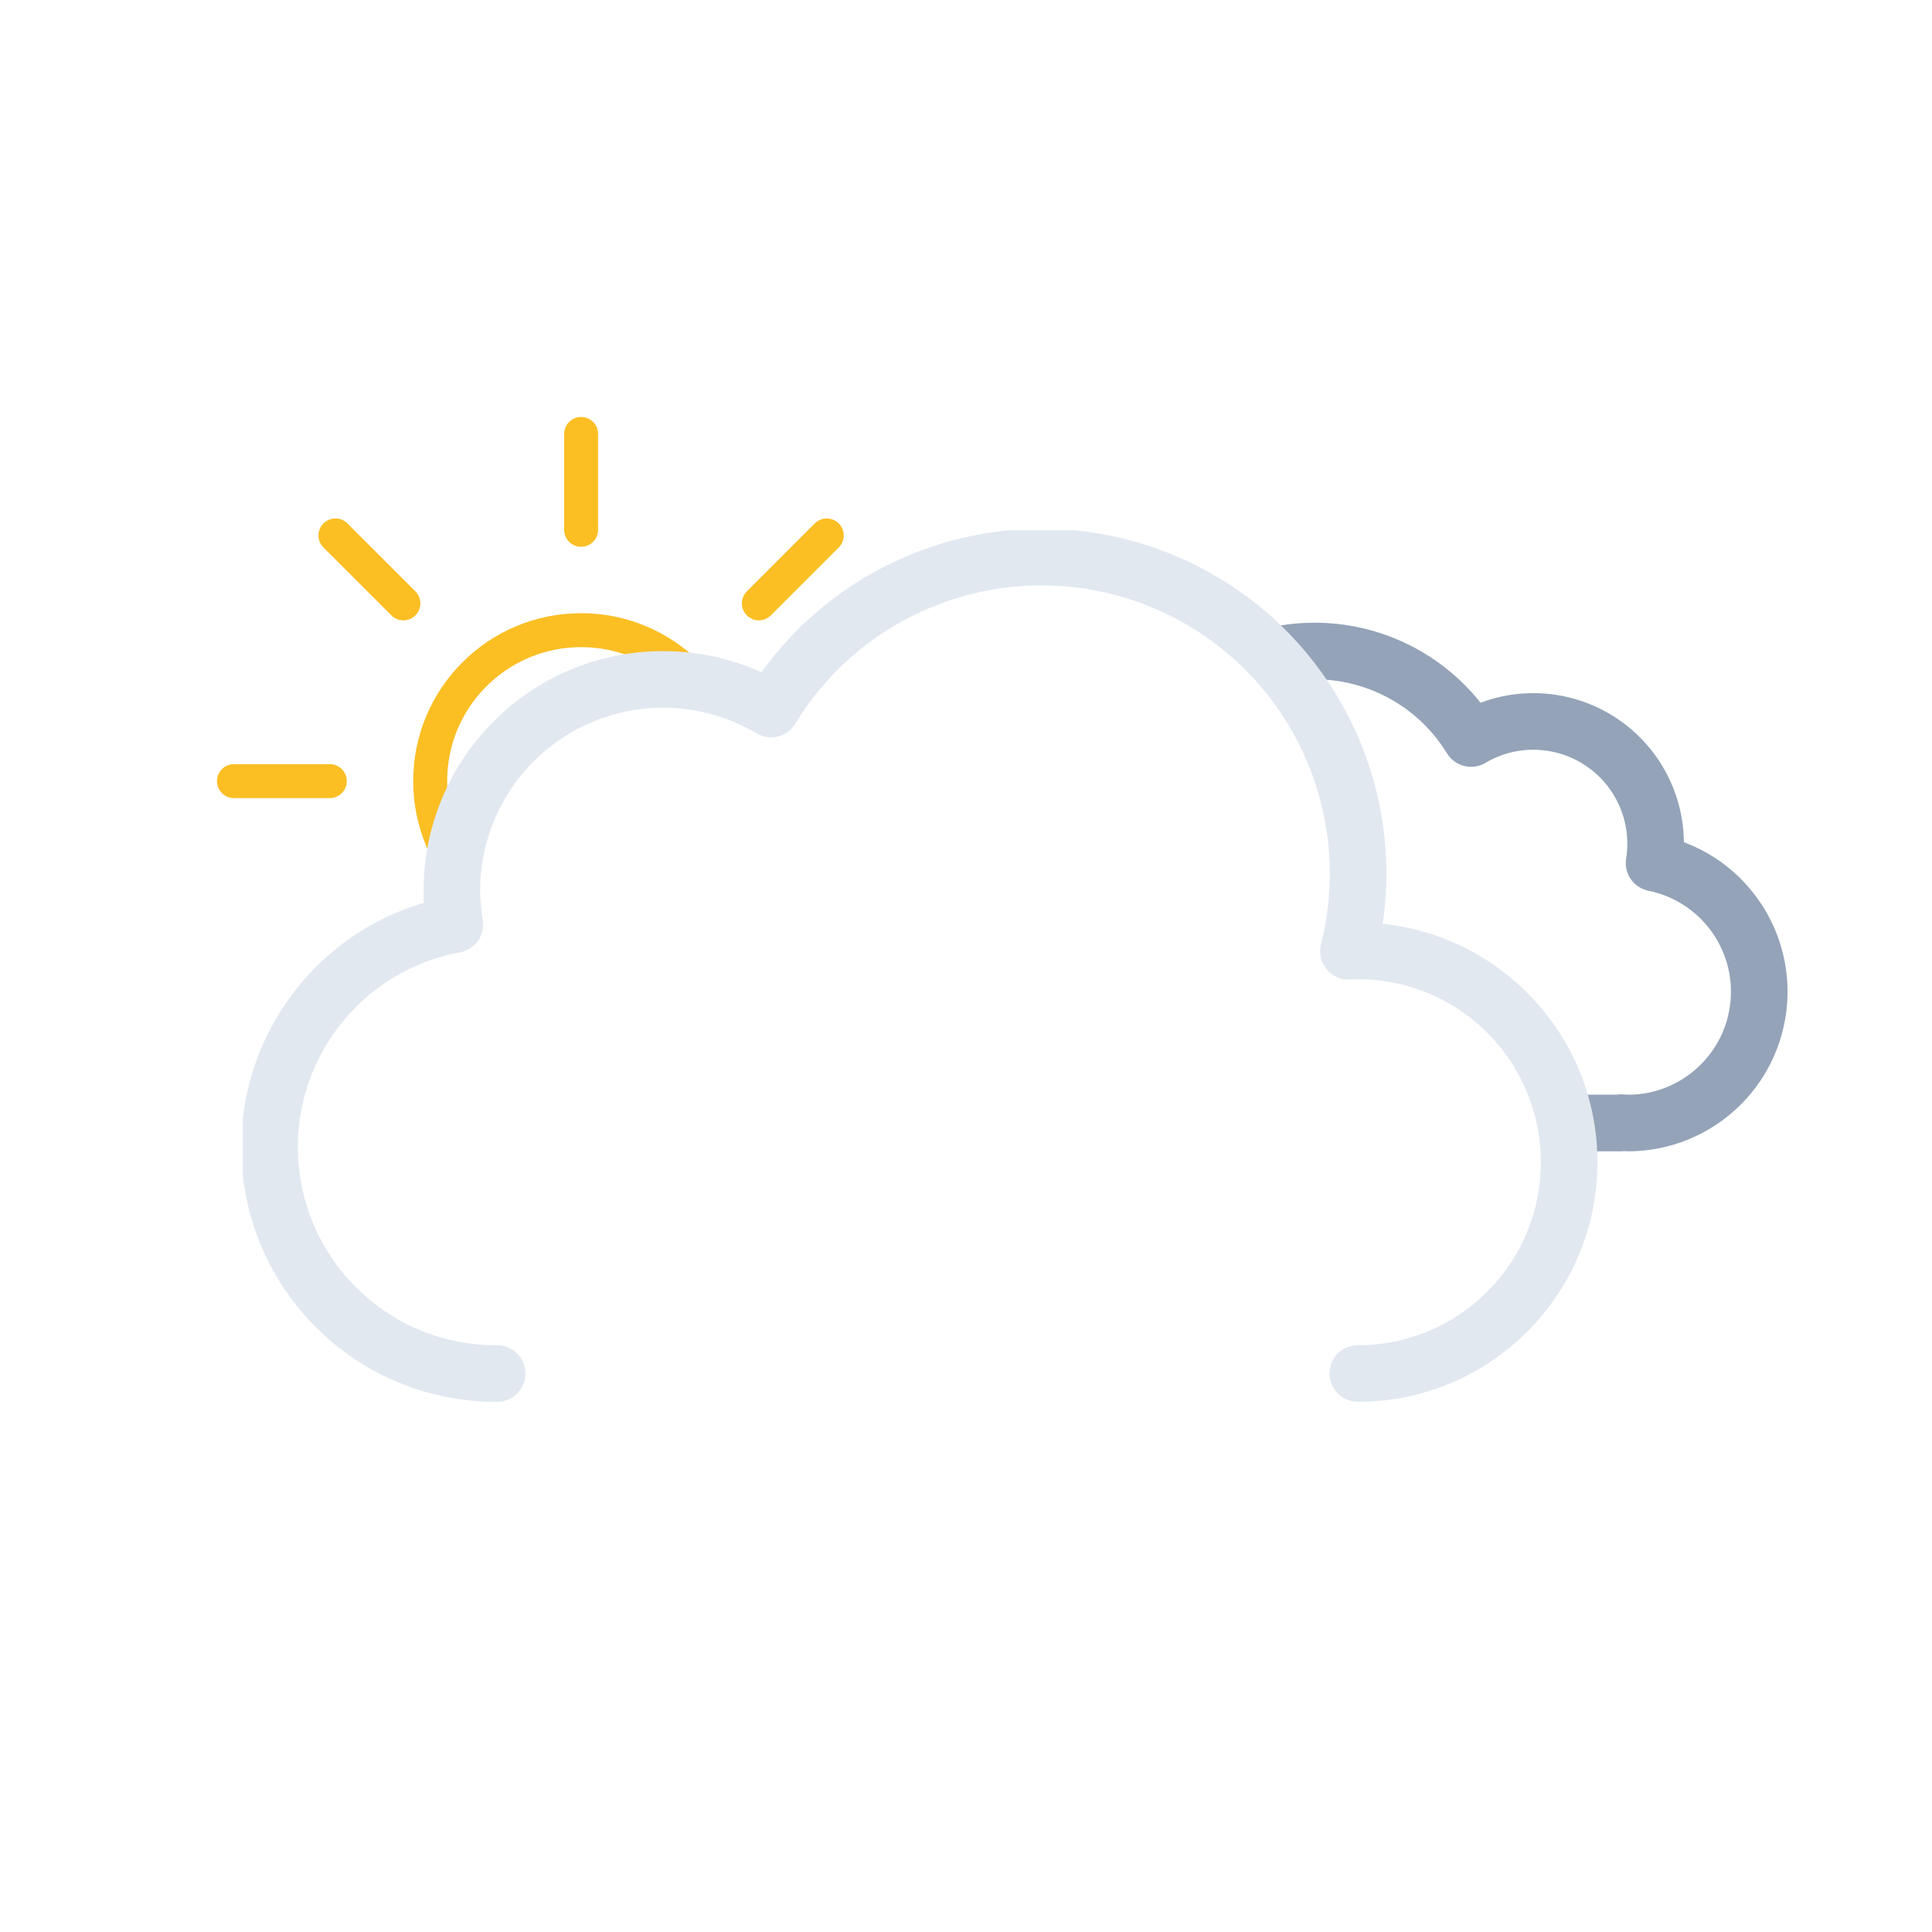
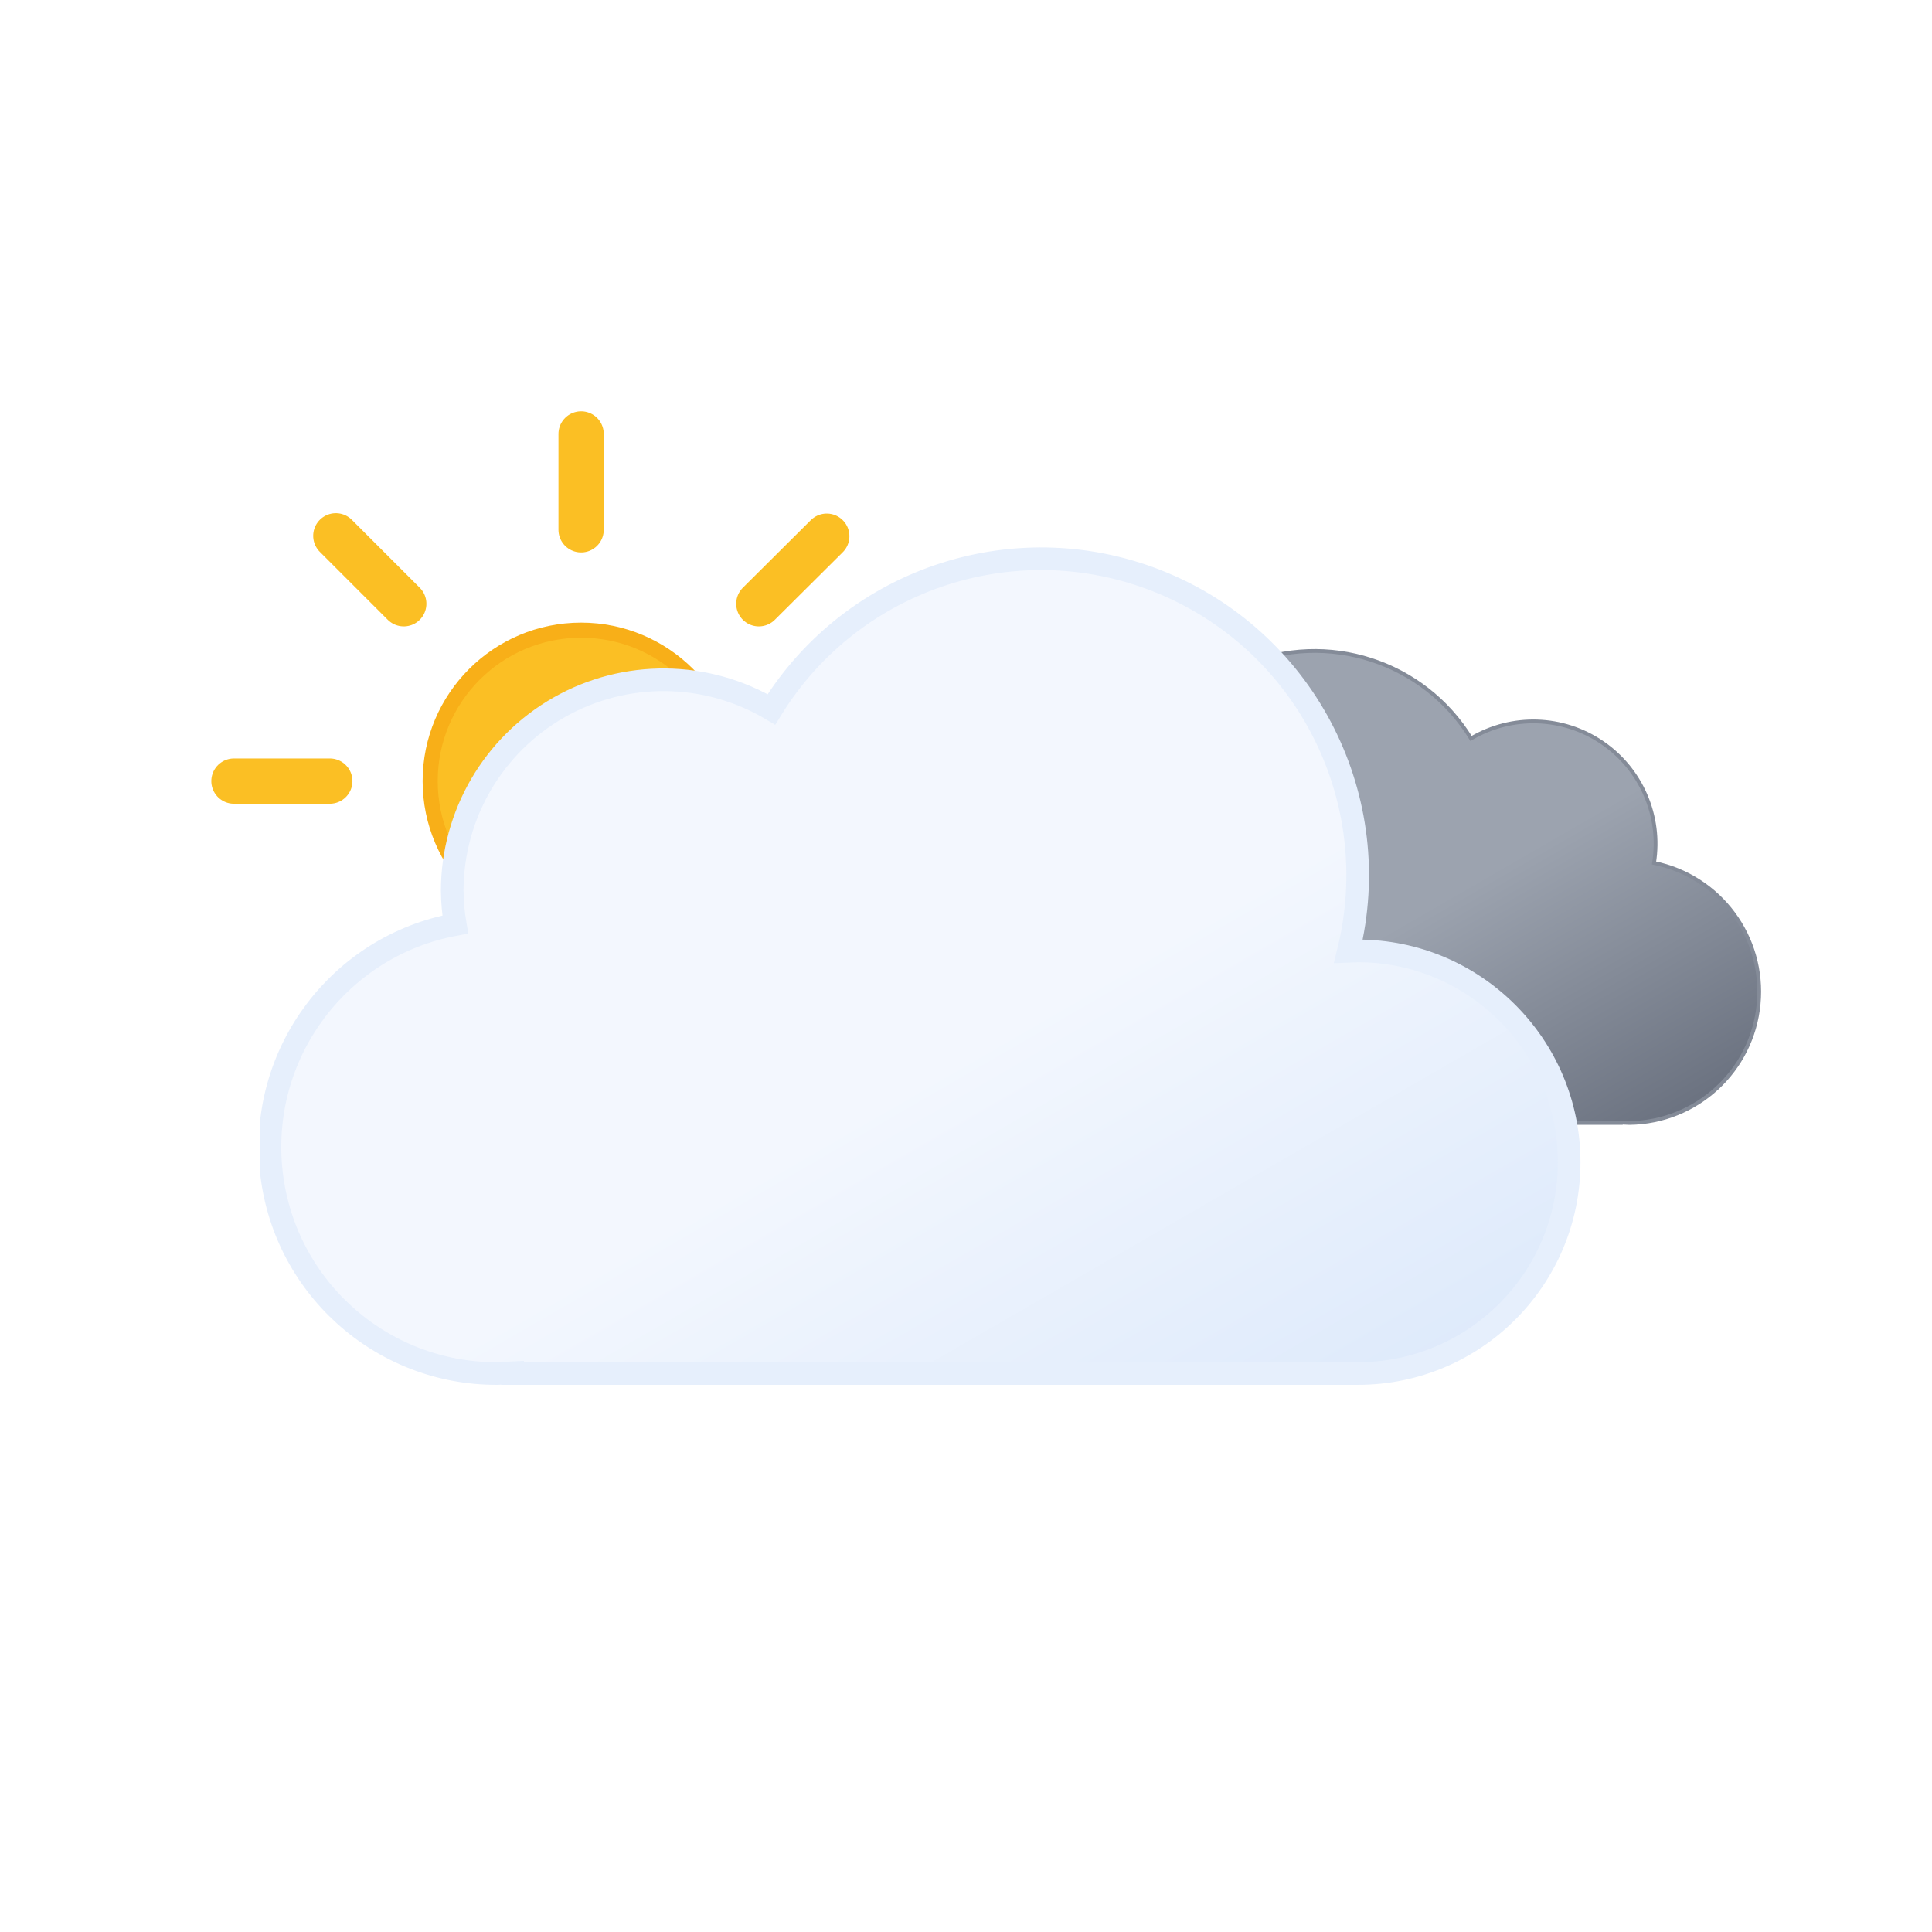
<svg xmlns="http://www.w3.org/2000/svg" xmlns:xlink="http://www.w3.org/1999/xlink" viewBox="0 0 512 512">
  <defs>
-     <symbol id="d" viewBox="0 0 193 193">
-       <circle cx="96.5" cy="96.5" r="40" fill="none" stroke="#fbbf24" stroke-miterlimit="10" stroke-width="9" />
-       <path fill="none" stroke="#fbbf24" stroke-linecap="round" stroke-miterlimit="10" stroke-width="9" d="M96.5 29.9V4.5m0 184v-25.4m47.1-113.7 18-18M31.4 161.6l18-18m0-94.2-18-18m130.2 130.2-18-18M4.5 96.5h25.4m158.6 0h-25.4">
-         <animateTransform additive="sum" attributeName="transform" dur="6s" repeatCount="indefinite" type="rotate" values="0 96.5 96.5; 45 96.5 96.5" />
+     <linearGradient id="a" x1="99.5" x2="232.6" y1="30.7" y2="261.4" gradientUnits="userSpaceOnUse">
+       <stop offset="0" stop-color="#f3f7fe" />
+       <stop offset=".5" stop-color="#f3f7fe" />
+       <stop offset="1" stop-color="#deeafb" />
+     </linearGradient>
+     <linearGradient id="b" x1="52.7" x2="133.4" y1="9.6" y2="149.3" gradientUnits="userSpaceOnUse">
+       <stop offset="0" stop-color="#9ca3af" />
+       <stop offset=".5" stop-color="#9ca3af" />
+       <stop offset="1" stop-color="#6b7280" />
+     </linearGradient>
+     <linearGradient id="c" x1="11.4" x2="32.8" y1="5.9" y2="43.1" gradientUnits="userSpaceOnUse">
+       <stop offset="0" stop-color="#86c3db" />
+       <stop offset=".5" stop-color="#86c3db" />
+       <stop offset="1" stop-color="#5eafcf" />
+     </linearGradient>
+     <linearGradient xlink:href="#c" id="d" x1="67.4" x2="88.8" y1="5.9" y2="43.1" />
+     <linearGradient xlink:href="#c" id="e" x1="123.4" x2="144.8" y1="5.9" y2="43.1" />
+     <linearGradient id="f" x1="78" x2="118" y1="63.4" y2="132.7" gradientUnits="userSpaceOnUse">
+       <stop offset="0" stop-color="#fbbf24" />
+       <stop offset=".5" stop-color="#fbbf24" />
+       <stop offset="1" stop-color="#f59e0b" />
+     </linearGradient>
+     <symbol id="h" viewBox="0 0 196 196">
+       <circle cx="98" cy="98" r="40" fill="url(#f)" stroke="#f8af18" stroke-miterlimit="10" stroke-width="4" />
+       <path fill="none" stroke="#fbbf24" stroke-linecap="round" stroke-miterlimit="10" stroke-width="12" d="M98 31.4V6m0 184v-25.4M145.1 51l18-17.9M33 163l18-17.9M51 51 33 33m130.1 130.1-18-18M6 98h25.4M190 98h-25.4">
+         <animateTransform additive="sum" attributeName="transform" dur="6s" repeatCount="indefinite" type="rotate" values="0 98 98; 45 98 98" />
      </path>
    </symbol>
-     <symbol id="f" viewBox="0 0 214.3 140.1">
-       <path fill="none" stroke="#94a3b8" stroke-linejoin="round" stroke-width="15" d="M7.5 100.2a32.4 32.4 0 0032.4 32.4h129.8v-.1l2.3.1a34.8 34.8 0 006.5-68.9 32.4 32.4 0 00-48.5-33 48.6 48.6 0 00-88.6 37.1h-1.5a32.4 32.4 0 00-32.4 32.4Z" />
+     <symbol id="j" viewBox="0 0 200.3 126.1">
+       <path fill="url(#b)" stroke="#848b98" stroke-miterlimit="10" d="M.5 93.2a32.4 32.4 0 0032.4 32.4h129.8v-.1l2.3.1a34.8 34.8 0 006.5-68.9 32.4 32.4 0 00-48.5-33 48.6 48.6 0 00-88.6 37.1h-1.5A32.4 32.4 0 00.5 93.1Z" />
    </symbol>
-     <symbol id="g" viewBox="0 0 359 231">
-       <path fill="none" stroke="#e2e8f0" stroke-linecap="round" stroke-linejoin="round" stroke-width="15" d="M295.5 223.5a56 56 0 000-112l-2.5.1a83.9 83.9 0 00-153-64.2 56 56 0 00-84.6 48.1 56.6 56.6 0 00.8 9 60 60 0 0011.2 119" />
+     <symbol id="k" viewBox="0 0 350 222">
+       <path fill="url(#a)" stroke="#e6effc" stroke-miterlimit="10" stroke-width="6" d="m291 107-2.5.1A83.9 83.9 0 00135.6 43 56 56 0 0051 91a56.6 56.6 0 00.8 9A60 60 0 0063 219l4-.2v.2h224a56 56 0 000-112Z" />
    </symbol>
-     <symbol id="e" overflow="visible" viewBox="0 0 447.7 371.5">
-       <g clip-path="url(#a)">
-         <use xlink:href="#f" width="214.3" height="140.1" transform="translate(195.51 165.01)">
-           <animateTransform additive="sum" attributeName="transform" dur="6s" repeatCount="indefinite" type="translate" values="-9 0; 9 0; -9 0" />
-         </use>
-       </g>
-       <use xlink:href="#g" width="359" height="231" transform="translate(0 140.5)">
+     <symbol id="i" overflow="visible" viewBox="0 0 398 222">
+       <use xlink:href="#j" width="200.3" height="126.1" transform="translate(198 27)">
+         <animateTransform additive="sum" attributeName="transform" dur="6s" repeatCount="indefinite" type="translate" values="-9 0; 9 0; -9 0" />
+       </use>
+       <use xlink:href="#k" width="350" height="222">
        <animateTransform additive="sum" attributeName="transform" dur="6s" repeatCount="indefinite" type="translate" values="-18 0; 18 0; -18 0" />
      </use>
    </symbol>
-     <symbol id="c" viewBox="0 0 512 371.5">
-       <g clip-path="url(#b)">
-         <use xlink:href="#d" width="193" height="193" transform="translate(57.5 110.5)" />
-       </g>
-       <use xlink:href="#e" width="447.7" height="371.5" transform="translate(64.34)" />
+     <symbol id="g" overflow="visible" viewBox="0 0 410.8 258">
+       <use xlink:href="#h" width="196" height="196" />
+       <use xlink:href="#i" width="398" height="222" transform="translate(12.84 36)" />
    </symbol>
-     <symbol id="h" overflow="visible" viewBox="0 0 155.2 48">
+     <symbol id="l" overflow="visible" viewBox="0 0 156.2 49">
      <g>
-         <path fill="#86c3db" d="m41.2 30.5-5.8-3.3a13.7 13.7 0 000-6.4l5.8-3.3a4 4 0 001.5-5.5 4 4 0 00-5.6-1.5l-5.8 3.3a13.6 13.6 0 00-2.6-2 13.8 13.8 0 00-3-1.2V4a4 4 0 00-8.1 0v6.6a14.3 14.3 0 00-5.7 3.2l-5.8-3.3A4 4 0 00.5 12 4 4 0 002 17.5l5.8 3.3a13.7 13.7 0 000 6.4L2 30.5A4 4 0 00.5 36a4 4 0 003.6 2 4 4 0 002-.5l5.8-3.3a13.6 13.6 0 002.6 2 13.8 13.8 0 003 1.2V44a4 4 0 008 0v-6.6a14.2 14.2 0 005.8-3.2l5.8 3.3a4 4 0 002 .5 4 4 0 003.5-2 4 4 0 00-1.4-5.5Zm-22.6-1.3a6 6 0 01-2.3-8.2 6.1 6.1 0 015.3-3 6.2 6.2 0 013 .8A6 6 0 0127 27a6.1 6.1 0 01-8.3 2.2Z" opacity="0">
+         <path fill="url(#c)" stroke="#86c3db" stroke-miterlimit="10" d="m41.7 31-5.8-3.3a13.7 13.7 0 000-6.5l5.8-3.2a4 4 0 001.5-5.5 4 4 0 00-5.6-1.5l-5.8 3.3a13.6 13.6 0 00-2.6-2 13.8 13.8 0 00-3-1.3V4.5a4 4 0 00-8.1 0v6.6a14.3 14.3 0 00-5.7 3.2L6.6 11A4 4 0 001 12.5 4 4 0 002.5 18l5.8 3.3a13.7 13.7 0 000 6.5L2.5 31A4 4 0 001 36.5a4 4 0 003.5 2 4 4 0 002-.5l5.8-3.3a13.6 13.6 0 002.6 2 13.8 13.8 0 003 1.2v6.6a4 4 0 008.2 0v-6.6a14.2 14.2 0 005.6-3.2l6 3.3a4 4 0 002 .5 4 4 0 003.4-2 4 4 0 00-1.4-5.5ZM19 29.7a6 6 0 01-2.3-8.2 6.1 6.1 0 015.3-3 6.2 6.2 0 013 .8 6 6 0 012.2 8.2 6.1 6.1 0 01-8.2 2.2Z" opacity="0">
          <animateTransform additive="sum" attributeName="transform" dur="6s" repeatCount="indefinite" type="rotate" values="0 24 24; 360 24 24" />
          <animate id="t1" attributeName="opacity" begin="0s; t1.end+1s" dur="2s" keyTimes="0; .17; .83; 1" values="0; 1; 1; 0" />
        </path>
        <animateTransform id="s1" additive="sum" attributeName="transform" begin="0s; s1.end+1s" dur="2s" type="translate" values="0 -36; 0 92;" />
      </g>
      <g>
-         <path fill="#86c3db" d="m97.2 30.5-5.8-3.3a13.7 13.7 0 000-6.4l5.8-3.3a4 4 0 001.5-5.5 4 4 0 00-5.6-1.5l-5.8 3.3a13.6 13.6 0 00-2.6-2 13.8 13.8 0 00-3-1.2V4a4 4 0 00-8.1 0v6.6a14.3 14.3 0 00-5.7 3.2l-5.8-3.3a4 4 0 00-5.6 1.5 4 4 0 001.5 5.5l5.8 3.3a13.7 13.7 0 000 6.4L58 30.5a4 4 0 00-1.5 5.5 4 4 0 003.6 2 4 4 0 002-.5l5.8-3.3a13.6 13.6 0 002.6 2 13.8 13.8 0 003 1.2V44a4 4 0 008 0v-6.6a14.2 14.2 0 005.8-3.2l5.8 3.3a4 4 0 002 .5 4 4 0 003.5-2 4 4 0 00-1.4-5.5Zm-22.6-1.3a6 6 0 01-2.3-8.2 6.1 6.1 0 015.3-3 6.2 6.2 0 013 .8A6 6 0 0183 27a6.1 6.1 0 01-8.3 2.2Z" opacity="0">
+         <path fill="url(#d)" stroke="#86c3db" stroke-miterlimit="10" d="m97.7 31-5.8-3.3a13.7 13.7 0 000-6.5l5.8-3.2a4 4 0 001.5-5.5 4 4 0 00-5.6-1.5l-5.8 3.3a13.6 13.6 0 00-2.6-2 13.8 13.8 0 00-3-1.3V4.5a4 4 0 00-8.1 0v6.6a14.3 14.3 0 00-5.7 3.2L62.6 11a4 4 0 00-5.6 1.5 4 4 0 001.5 5.5l5.8 3.3a13.7 13.7 0 000 6.5L58.5 31a4 4 0 00-1.5 5.5 4 4 0 003.5 2 4 4 0 002-.5l5.8-3.3a13.6 13.6 0 002.7 2 13.8 13.8 0 003 1.2v6.6a4 4 0 008 0v-6.6a14.2 14.2 0 005.7-3.2l6 3.3a4 4 0 002 .5 4 4 0 003.4-2 4 4 0 00-1.4-5.5ZM75 29.7a6 6 0 01-2.3-8.2 6.1 6.1 0 015.3-3 6.2 6.2 0 013 .8 6 6 0 012.2 8.2 6.1 6.1 0 01-8.2 2.2Z" opacity="0">
          <animateTransform additive="sum" attributeName="transform" dur="6s" repeatCount="indefinite" type="rotate" values="0 80 24; 360 80 24" />
          <animate id="t2" attributeName="opacity" begin="-.83s; t2.end+1s" dur="2s" keyTimes="0; .17; .83; 1" values="0; 1; 1; 0" />
        </path>
        <animateTransform id="s2" additive="sum" attributeName="transform" begin="-.83s; s2.end+1s" dur="2s" type="translate" values="0 -36; 0 92;" />
      </g>
      <g>
-         <path fill="#86c3db" d="m153.2 30.5-5.8-3.3a13.7 13.7 0 000-6.4l5.8-3.3a4 4 0 001.5-5.5 4 4 0 00-5.6-1.5l-5.8 3.3a13.6 13.6 0 00-2.6-2 13.8 13.8 0 00-3-1.2V4a4 4 0 00-8.1 0v6.6a14.3 14.3 0 00-5.7 3.2l-5.8-3.3a4 4 0 00-5.6 1.5 4 4 0 001.5 5.5l5.8 3.3a13.7 13.7 0 000 6.4l-5.8 3.3a4 4 0 00-1.5 5.5 4 4 0 003.6 2 4 4 0 002-.5l5.8-3.3a13.6 13.6 0 002.6 2 13.8 13.8 0 003 1.2V44a4 4 0 008 0v-6.6a14.2 14.2 0 005.8-3.2l5.8 3.3a4 4 0 002 .5 4 4 0 003.5-2 4 4 0 00-1.4-5.5Zm-22.6-1.3a6 6 0 01-2.3-8.2 6.1 6.1 0 015.3-3 6.2 6.2 0 013 .8 6 6 0 012.2 8.2 6.1 6.1 0 01-8.2 2.2Z" opacity="0">
+         <path fill="url(#e)" stroke="#86c3db" stroke-miterlimit="10" d="m153.7 31-5.8-3.3a13.7 13.7 0 000-6.5l5.8-3.2a4 4 0 001.5-5.5 4 4 0 00-5.6-1.5l-5.8 3.3a13.6 13.6 0 00-2.6-2 13.8 13.8 0 00-3-1.3V4.5a4 4 0 00-8.1 0v6.6a14.3 14.3 0 00-5.7 3.2l-5.8-3.3a4 4 0 00-5.6 1.5 4 4 0 001.5 5.5l5.8 3.3a13.7 13.7 0 000 6.5l-5.8 3.2a4 4 0 00-1.5 5.5 4 4 0 003.5 2 4 4 0 002-.5l5.8-3.3a13.6 13.6 0 002.7 2 13.8 13.8 0 003 1.2v6.6a4 4 0 008 0v-6.6a14.2 14.2 0 005.7-3.2l5.8 3.3a4 4 0 002 .5 4 4 0 003.5-2 4 4 0 00-1.3-5.5ZM131 29.7a6 6 0 01-2.3-8.2 6.1 6.1 0 015.3-3 6.2 6.2 0 013 .8 6 6 0 012.2 8.2 6.1 6.1 0 01-8.2 2.2Z" opacity="0">
          <animateTransform additive="sum" attributeName="transform" dur="6s" repeatCount="indefinite" type="rotate" values="0 136 24; 360 136 24" />
          <animate id="t3" attributeName="opacity" begin=".83s; t3.end+1s" dur="2s" keyTimes="0; .17; .83; 1" values="0; 1; 1; 0" />
        </path>
        <animateTransform id="s3" additive="sum" attributeName="transform" begin=".83s; s3.end+1s" dur="2s" type="translate" values="0 -36; 0 92;" />
      </g>
    </symbol>
-     <clipPath id="a">
-       <path fill="none" d="M351.5 308a56 56 0 00-56-56l-2.5.1A83.7 83.7 0 00211.5 148V0h236.2v308Z">
-         <animateTransform additive="sum" attributeName="transform" dur="6s" repeatCount="indefinite" type="translate" values="-18 0; 18 0; -18 0" />
-       </path>
-     </clipPath>
-     <clipPath id="b">
-       <path fill="none" d="M276 148a83.8 83.8 0 00-71.4 40 56 56 0 00-84.6 48 56.6 56.6 0 00.8 9A60 60 0 0072 304H0V0h276Z">
-         <animateTransform additive="sum" attributeName="transform" dur="6s" repeatCount="indefinite" type="translate" values="-18 0; 18 0; -18 0" />
-       </path>
-     </clipPath>
  </defs>
-   <use xlink:href="#c" width="512" height="371.5" />
-   <use xlink:href="#h" width="155.2" height="48" transform="translate(178.4 338)" />
+   <use xlink:href="#g" width="410.8" height="258" transform="translate(56 109)" />
+   <use xlink:href="#l" width="156.2" height="49" transform="translate(177.9 337.5)" />
</svg>
